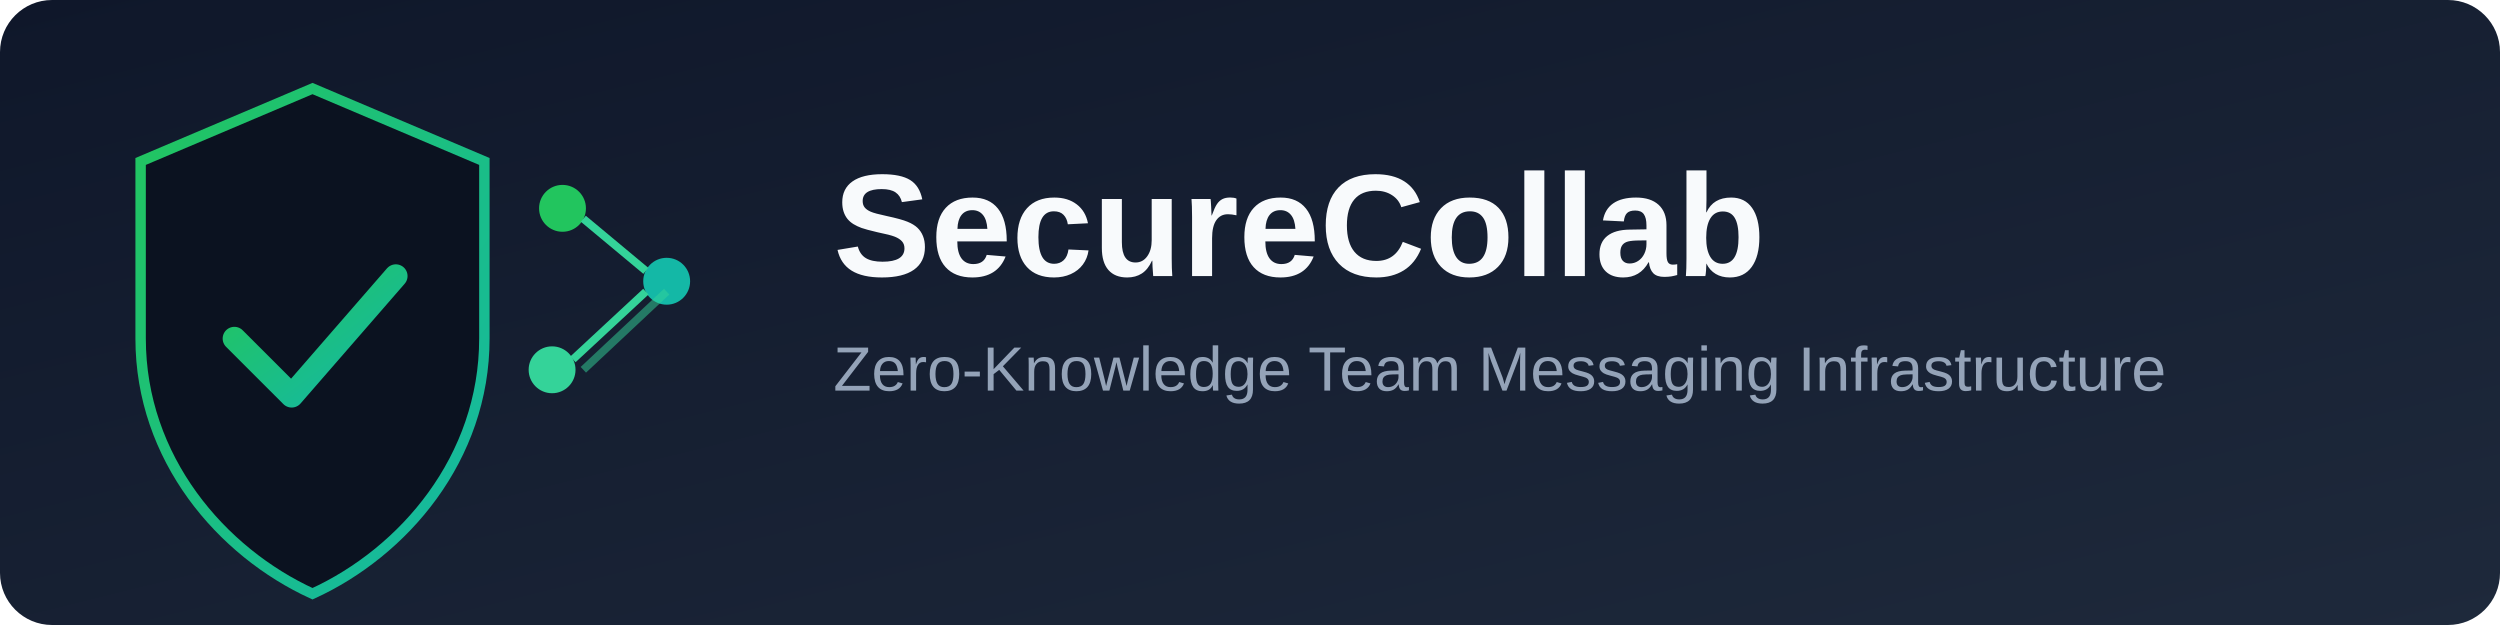
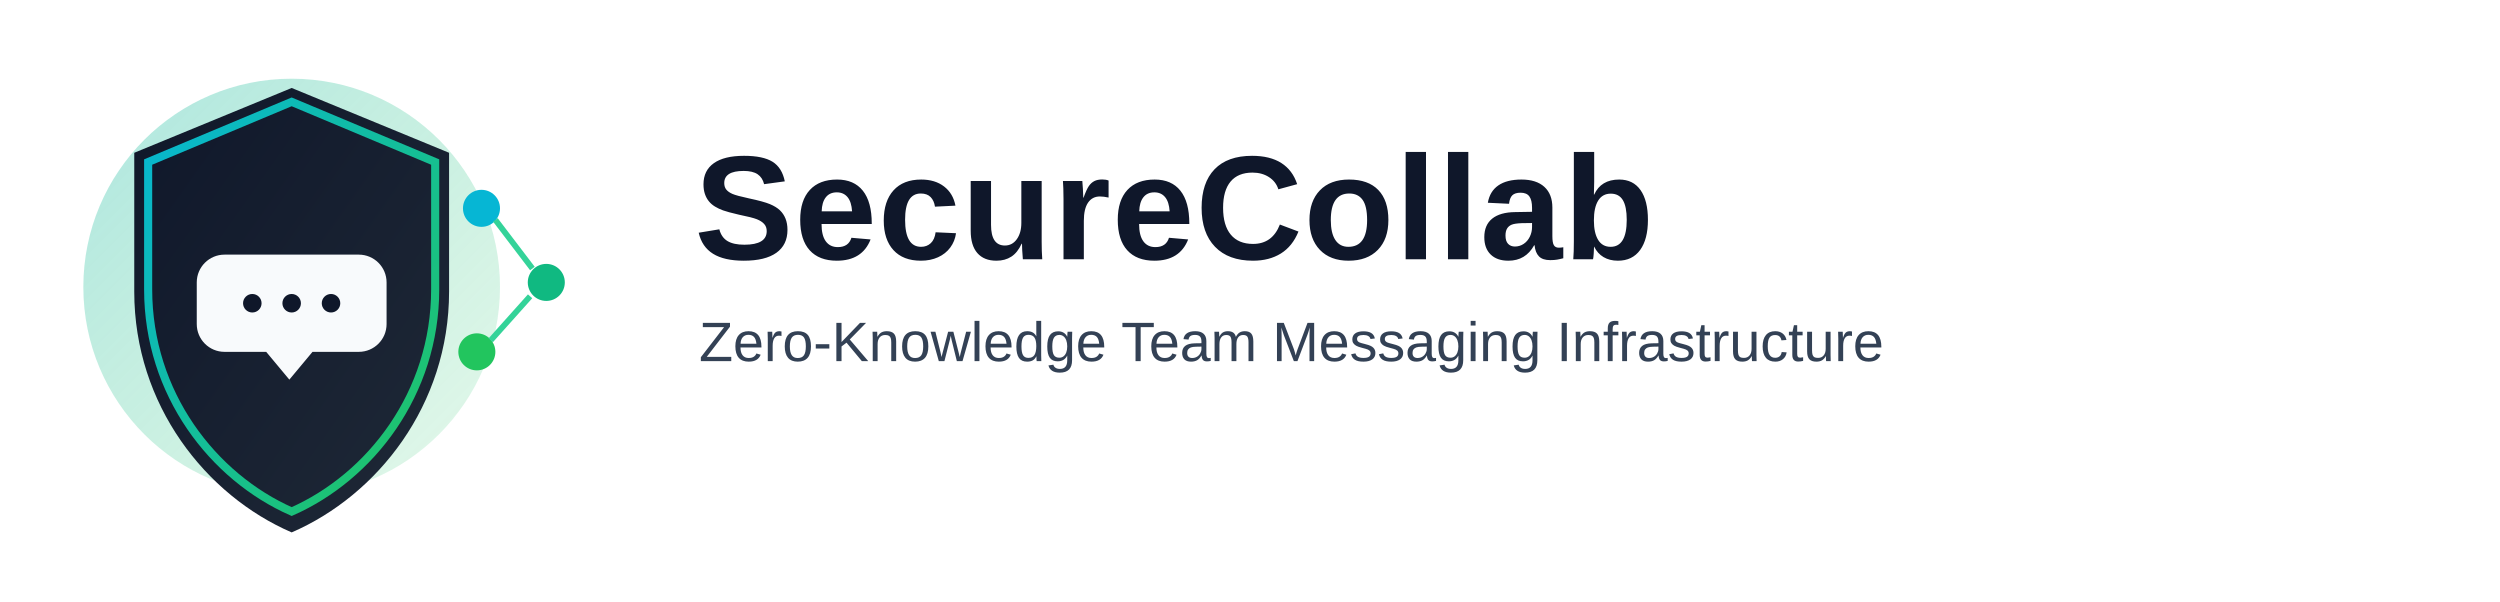
- <svg xmlns="http://www.w3.org/2000/svg" width="960" height="240" viewBox="0 0 960 240" role="img" aria-labelledby="title desc">
+ <svg xmlns="http://www.w3.org/2000/svg" width="1080" height="260" viewBox="0 0 1080 260" role="img" aria-labelledby="title desc">
  <defs>
-     <linearGradient id="bg" x1="0" y1="0" x2="1" y2="1">
+     <linearGradient id="halo" x1="0" y1="0" x2="1" y2="1">
+       <stop offset="0%" stop-color="#14b8a6" stop-opacity="0.35" />
+       <stop offset="100%" stop-color="#22c55e" stop-opacity="0.12" />
+     </linearGradient>
+     <linearGradient id="ink" x1="0" y1="0" x2="1" y2="1">
      <stop offset="0%" stop-color="#0f172a" />
-       <stop offset="100%" stop-color="#1e293b" />
+       <stop offset="100%" stop-color="#1f2937" />
    </linearGradient>
    <linearGradient id="accent" x1="0" y1="0" x2="1" y2="1">
-       <stop offset="0%" stop-color="#22c55e" />
-       <stop offset="100%" stop-color="#14b8a6" />
+       <stop offset="0%" stop-color="#06b6d4" />
+       <stop offset="100%" stop-color="#22c55e" />
    </linearGradient>
  </defs>
-   <rect x="0" y="0" width="960" height="240" rx="20" fill="url(#bg)" />
-   <g transform="translate(36,34)">
-     <path d="M84 0 L150 28 V96 C150 142 119 178 84 194 C49 178 18 142 18 96 V28 Z" fill="#0b1220" stroke="url(#accent)" stroke-width="4" />
-     <path d="M54 96 L76 118 L116 72" fill="none" stroke="url(#accent)" stroke-width="9" stroke-linecap="round" stroke-linejoin="round" />
-     <circle cx="180" cy="46" r="9" fill="#22c55e" />
-     <circle cx="220" cy="74" r="9" fill="#14b8a6" />
-     <circle cx="176" cy="108" r="9" fill="#34d399" />
-     <line x1="188" y1="50" x2="212" y2="70" stroke="#34d399" stroke-width="3" />
-     <line x1="212" y1="78" x2="184" y2="104" stroke="#34d399" stroke-width="3" />
-     <line x1="188" y1="108" x2="220" y2="78" stroke="#34d399" stroke-width="3" opacity="0.5" />
+   <g transform="translate(30,28)">
+     <circle cx="96" cy="96" r="90" fill="url(#halo)" />
+     <path d="M96 10 L164 38 V98 C164 147 133 186 96 202 C59 186 28 147 28 98 V38 Z" fill="url(#ink)" />
+     <path d="M96 16 L158 42 V97 C158 142 130 178 96 193 C62 178 34 142 34 97 V42 Z" fill="none" stroke="url(#accent)" stroke-width="3.5" />
+     <path d="M67 82 h58 a12 12 0 0 1 12 12 v18 a12 12 0 0 1 -12 12 h-20 l-10 12 -10 -12 h-18 a12 12 0 0 1 -12 -12 v-18 a12 12 0 0 1 12 -12 z" fill="#f8fafc" />
+     <circle cx="79" cy="103" r="4" fill="#0f172a" />
+     <circle cx="96" cy="103" r="4" fill="#0f172a" />
+     <circle cx="113" cy="103" r="4" fill="#0f172a" />
+     <circle cx="178" cy="62" r="8" fill="#06b6d4" />
+     <circle cx="206" cy="94" r="8" fill="#10b981" />
+     <circle cx="176" cy="124" r="8" fill="#22c55e" />
+     <line x1="184" y1="67" x2="200" y2="88" stroke="#34d399" stroke-width="2.5" />
+     <line x1="199" y1="100" x2="182" y2="119" stroke="#34d399" stroke-width="2.5" />
  </g>
-   <text x="320" y="106" fill="#f8fafc" font-size="56" font-family="Segoe UI, Arial, sans-serif" font-weight="700">SecureCollab</text>
-   <text x="320" y="150" fill="#94a3b8" font-size="24" font-family="Segoe UI, Arial, sans-serif">Zero-Knowledge Team Messaging Infrastructure</text>
+   <text x="300" y="112" fill="#0f172a" font-size="64" font-family="Trebuchet MS, Segoe UI, Arial, sans-serif" font-weight="700" letter-spacing="0.5">SecureCollab</text>
+   <text x="302" y="156" fill="#334155" font-size="24" font-family="Trebuchet MS, Segoe UI, Arial, sans-serif">Zero-Knowledge Team Messaging Infrastructure</text>
</svg>
